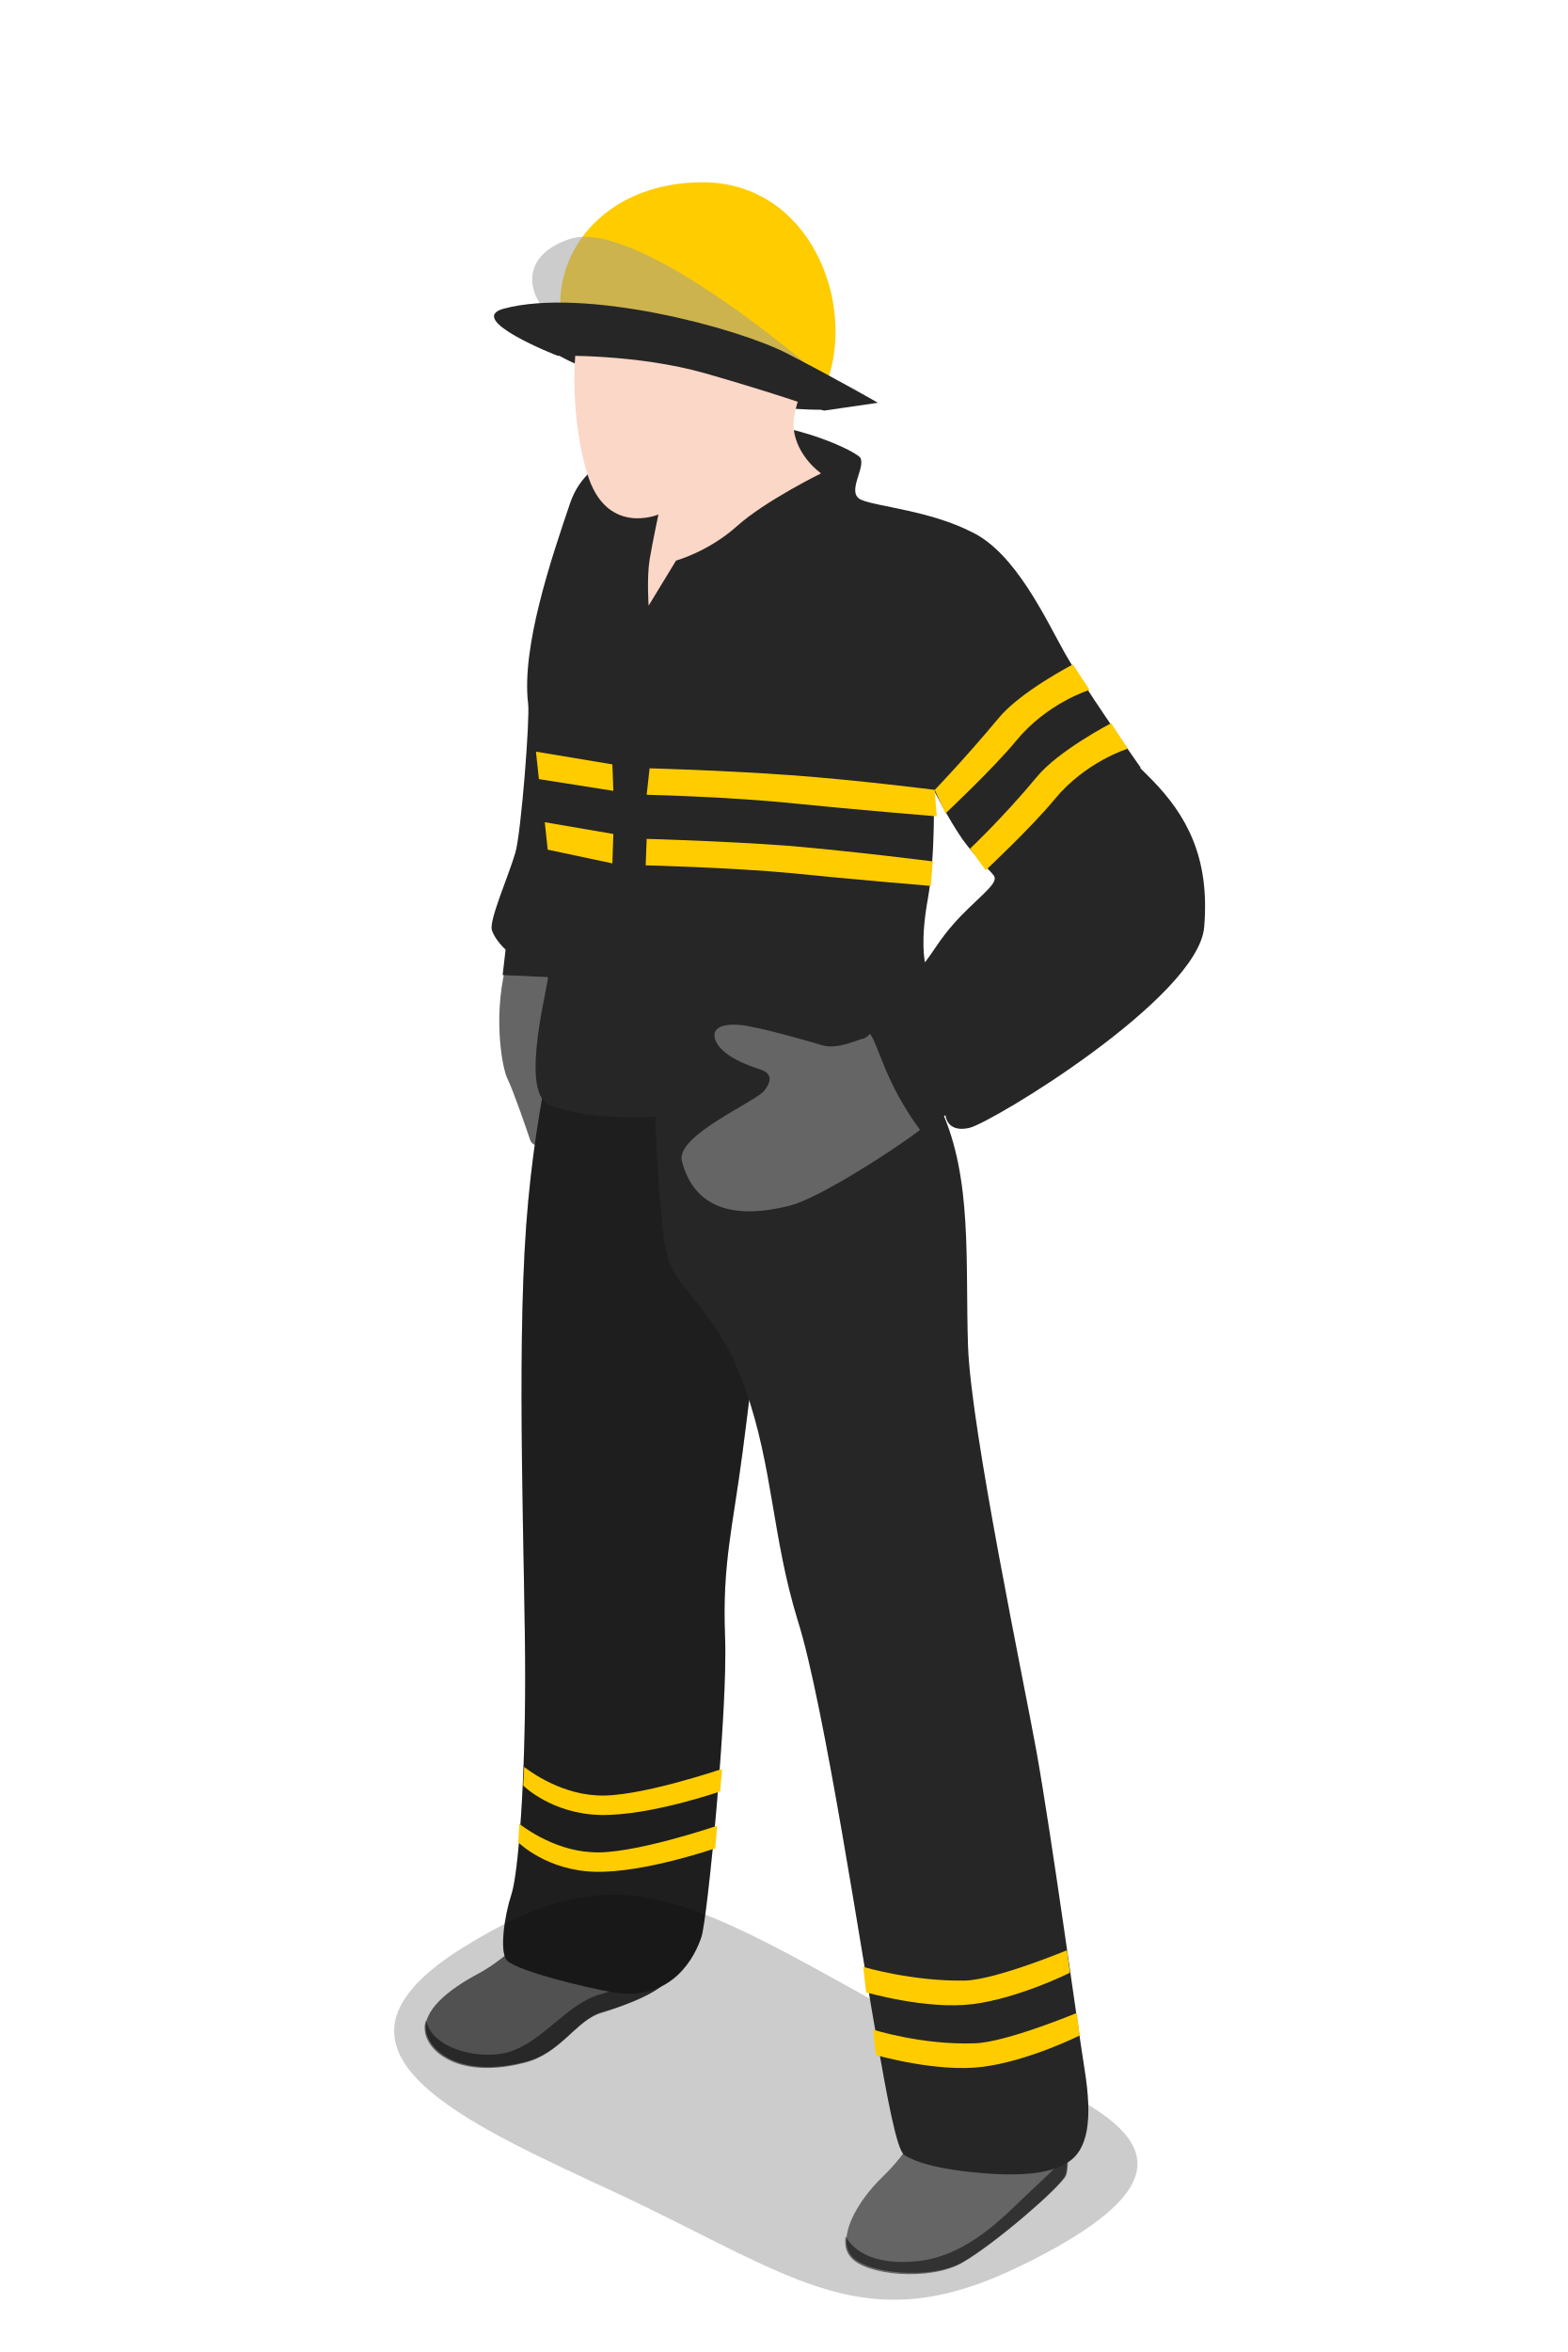
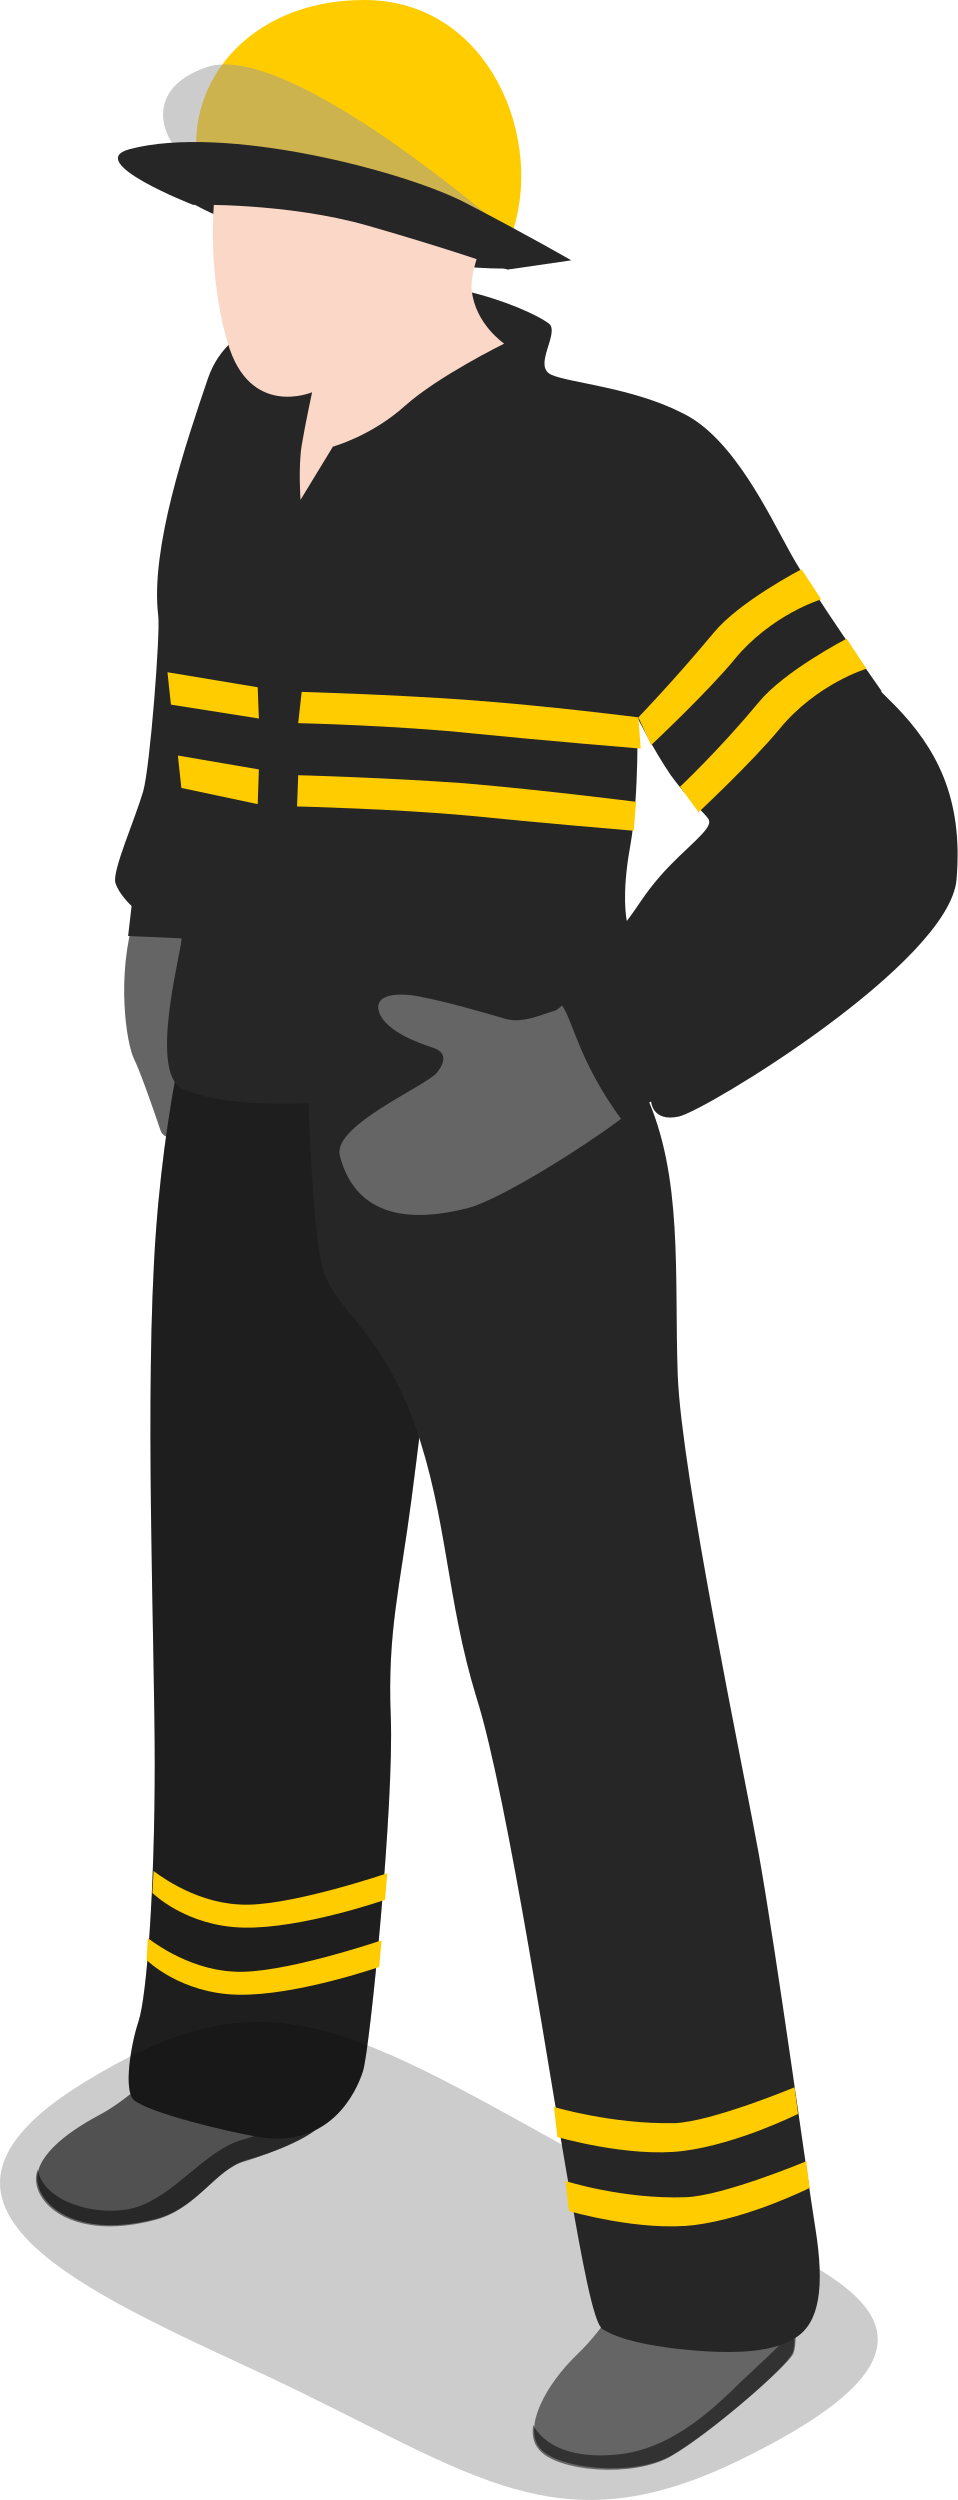
- <svg xmlns="http://www.w3.org/2000/svg" enable-background="new 0 0 160 240" viewBox="0 0 160 240">
-   <path d="m55.6 77.6c-.1 6.6-2 14.5-3.7 20s-.7 11.3-.1 12.5 2 5.3 2.3 6.2 1.8.9 2-.9c.3-1.8-.4-5.5.2-6.6.7-1.1 2.6-.1 3-2.6s-.7-6.5-.1-8.4c.5-1.9 3.2-6.3 3.1-9.3s.1-10.3.1-10.3z" fill="#656565" />
-   <path d="m56.9 194.4c-2.2 2.3-5.1 5.4-8.1 7s-5.8 3.8-5.3 6 3.9 4.6 10.1 3c3.7-.9 5.3-4.4 7.9-5.1s6.5-2.3 6.8-3.6.3-5.2.3-5.2z" fill="#656565" />
-   <path d="m68.2 201.7c.1-.4.1-.9.2-1.5-1.3 1.1-4.3 2.5-7.1 3.3-3.4.9-5.8 4.8-9.4 5.9-3.2.9-8-.5-8.4-3.3-.2.5-.2.9-.1 1.4.5 2.2 3.9 4.6 10.1 3 3.7-.9 5.3-4.4 7.9-5.1 2.5-.8 6.5-2.3 6.8-3.7z" opacity=".5" />
-   <path d="m57.7 101.8s-3 9.5-4 23.3-.1 35.1-.1 46-.7 20.1-1.4 22.2-1.3 6-.4 6.8c1.3 1.1 7.9 2.7 10.8 3.2 6.1 1 8.4-3.8 9-5.7s2.7-23.2 2.4-30.6.8-11.2 1.8-18.9c.9-6.8 3.3-27.2 3.3-27.2l.3-13.9z" fill="#262626" />
-   <path d="m57.7 101.8s-3 9.5-4 23.3-.1 35.1-.1 46-.7 20.1-1.4 22.2-1.3 6-.4 6.8c1.3 1.1 7.9 2.7 10.8 3.2 6.1 1 8.4-3.8 9-5.7s2.7-23.2 2.4-30.6.8-11.2 1.8-18.9c.9-6.8 3.3-27.2 3.3-27.2l.3-13.9z" opacity=".2" />
-   <path d="m53.5 180.3s3.3 2.7 7.4 2.9c4 .3 12.8-2.7 12.8-2.7l-.2 2.3s-7.2 2.5-12.2 2.4-7.9-3-7.9-3z" fill="#fc0" />
-   <path d="m53 186.1s3.3 2.7 7.4 2.9c4 .3 12.8-2.7 12.8-2.7l-.2 2.3s-7.2 2.5-12.2 2.4-7.9-3-7.9-3z" fill="#fc0" />
-   <path d="m56.9 36.2s5.1 3.1 14.8 4.5c9.6 1.3 12.4 1.1 12.4 1.1s-5.5-5.6-13.1-6.8-14.1 1.2-14.1 1.2z" fill="#262626" />
-   <path d="m104.4 231.1c26.9-13.2 1-17.9-14.1-26.3-20.8-11.6-27.5-15.7-43-6.1-17.1 10.6.2 17.9 16.1 25.3 18 8.5 25 15 41 7.1z" opacity=".2" />
-   <path d="m95.4 214c-1 2.5-2.7 5.6-5.3 8.1-2.7 2.6-4.7 6.3-3.2 8.1s8.1 2.5 11.4.6 10-7.7 10.5-8.8c.5-1.2-.1-6.2-.1-6.2z" fill="#656565" />
-   <path d="m108.7 222c.2-.4.2-1.2.2-2.2-1.1 1.5-3.6 3.6-5.4 5.4-2.2 2.1-5.5 5-9.6 5.5-3.2.4-6.3-.2-7.6-2.5-.1.8 0 1.5.5 2.1 1.5 1.9 8.1 2.5 11.4.6s10-7.7 10.5-8.9z" opacity=".5" />
-   <path d="m66.7 105c-.1 1.4.3 20 1.5 23.5s5.1 5.3 7.9 13.3 2.7 15 5.3 23.5c2.7 8.4 6.7 35.2 8.1 42.8 1 5.6 2 11.3 2.8 11.8 1.6 1 4.1 1.4 6.4 1.7 4.6.5 8.1.4 10.2-.9 2.2-1.3 2.6-4.5 1.8-9.5s-3.3-23.4-4.9-32.4c-1.3-7.2-6.7-32.9-7-41.4s.5-17.2-2.8-24.3-6.4-9.4-6.4-9.4z" fill="#262626" />
-   <path d="m88.1 200.7.3 2.6s6.2 1.8 10.9 1.2 9.9-3.2 9.9-3.2l-.3-2.3s-7.2 3-10.4 3.1c-5.4.1-10.4-1.4-10.4-1.4z" fill="#fc0" />
-   <path d="m89.1 207.1.3 2.6s6.2 1.8 10.9 1.2 9.9-3.2 9.9-3.2l-.3-2.3s-7.2 3-10.4 3.1c-5.4.2-10.4-1.4-10.4-1.4z" fill="#fc0" />
-   <path d="m117.6 79.6c-.4-.4-.8-.8-1.2-1.2 0 0 0 0 0-.1-.7-1-5.9-8.4-7.8-11.8s-5-10.1-9.4-12.2c-4.3-2.2-9.7-2.6-11.3-3.3s.5-3.3-.1-4.3c-.7-.9-10.1-5.2-16.7-2.9-4.6 1.6-11 2-12.9 7.5-1.9 5.6-5 14.7-4.3 20.5.2 1.4-.7 13.1-1.3 15.2-.7 2.4-2.7 6.9-2.4 7.9s1.4 2 1.4 2l-.3 2.6s2.6.1 4.6.2c.3 0-3 11.6.1 13 6.1 2.7 20.1.5 27.1-.4 6.5-.9 7.5-7.3 7.5-7.3l-2.4 2s2 3 3.1 4.9c1 1.9 1.7 3.7 1.7 3.7l3.5-1.8s.1 1.8 2.4 1.3 23.4-13.3 24-20.5c.6-7.1-1.8-11.4-5.3-15zm-20.3 14.7c-1.4 1.6-1.9 2.6-2.9 3.9 0-.1-.5-2.1.3-6.5.8-4.5.6-11.1.6-11.1s1.4 2.8 2.9 5c1.5 2.1 3.3 3.6 3.3 3.9.3.8-2.1 2.4-4.2 4.8z" fill="#262626" />
-   <path d="m66.2 61.8 2.8-4.6s3.3-.9 6.2-3.5 8.6-5.4 8.6-5.4-2.5-1.7-2.8-4.6 3.1-7.1 1.8-13.9c-1.2-6.7-7.1-11.5-16.4-7.4s-8.5 19.2-6.5 25.8c1.9 6.6 7.3 4.3 7.3 4.3s-.6 2.8-.9 4.6c-.3 1.9-.1 4.7-.1 4.7z" fill="#fbd7c7" />
-   <g fill="#fc0">
-     <path d="m95.4 80.6 1.1 2.4s4.9-4.6 7.2-7.4c3.2-3.9 7.5-5.2 7.5-5.2l-1.7-2.6s-5.4 2.8-7.6 5.5c-3.5 4.2-6.5 7.3-6.5 7.3z" />
-     <path d="m99 86.6 1.6 2.2s4.7-4.4 7-7.2c3.2-3.9 7.5-5.2 7.5-5.2l-1.7-2.6s-5.4 2.8-7.6 5.5c-3.4 4.1-6.8 7.3-6.8 7.3z" />
-     <path d="m95.4 80.6.2 2.7s-8.5-.7-14.4-1.3c-6.6-.7-15.2-.9-15.2-.9l.3-2.7s7.5.2 14.4.7 14.7 1.5 14.7 1.5z" />
-     <path d="m95.2 87.9-.2 2.5s-8.4-.7-14.2-1.3c-6.5-.6-14.9-.8-14.9-.8l.1-2.7s7.5.2 14.4.7c7 .6 14.8 1.6 14.8 1.6z" />
-     <path d="m54.7 76.7.3 2.8 7.6 1.2-.1-2.7z" />
-     <path d="m55.6 83.9.3 2.8 6.6 1.4.1-3z" />
+ <svg xmlns="http://www.w3.org/2000/svg" enable-background="new 0 0 160 240" viewBox="0 0 8.276 21.607" version="1.1" id="svg56" width="6.897" height="18.006">
+   <defs id="defs60" />
+   <g id="g91" transform="matrix(0.1,0,0,0.1,-4.02282,-1.86)">
+     <path style="fill:#656565" id="path2" d="m 55.6,77.6 c -0.1,6.6 -2,14.5 -3.7,20 -1.7,5.5 -0.7,11.3 -0.1,12.5 0.6,1.2 2,5.3 2.3,6.2 0.3,0.9 1.8,0.9 2,-0.9 0.3,-1.8 -0.4,-5.5 0.2,-6.6 0.7,-1.1 2.6,-0.1 3,-2.6 0.4,-2.5 -0.7,-6.5 -0.1,-8.4 0.5,-1.9 3.2,-6.3 3.1,-9.3 -0.1,-3 0.1,-10.3 0.1,-10.3 z" />
+     <path style="fill:#656565" id="path4" d="m 56.9,194.4 c -2.2,2.3 -5.1,5.4 -8.1,7 -3,1.6 -5.8,3.8 -5.3,6 0.5,2.2 3.9,4.6 10.1,3 3.7,-0.9 5.3,-4.4 7.9,-5.1 2.6,-0.7 6.5,-2.3 6.8,-3.6 0.3,-1.3 0.3,-5.2 0.3,-5.2 z" />
+     <path style="opacity:0.5" id="path6" d="m 68.2,201.7 c 0.1,-0.4 0.1,-0.9 0.2,-1.5 -1.3,1.1 -4.3,2.5 -7.1,3.3 -3.4,0.9 -5.8,4.8 -9.4,5.9 -3.2,0.9 -8,-0.5 -8.4,-3.3 -0.2,0.5 -0.2,0.9 -0.1,1.4 0.5,2.2 3.9,4.6 10.1,3 3.7,-0.9 5.3,-4.4 7.9,-5.1 2.5,-0.8 6.5,-2.3 6.8,-3.7 z" />
+     <path style="fill:#262626" id="path8" d="m 57.7,101.8 c 0,0 -3,9.5 -4,23.3 -1,13.8 -0.1,35.1 -0.1,46 0,10.9 -0.7,20.1 -1.4,22.2 -0.7,2.1 -1.3,6 -0.4,6.8 1.3,1.1 7.9,2.7 10.8,3.2 6.1,1 8.4,-3.8 9,-5.7 0.6,-1.9 2.7,-23.2 2.4,-30.6 -0.3,-7.4 0.8,-11.2 1.8,-18.9 0.9,-6.8 3.3,-27.2 3.3,-27.2 L 79.4,107 Z" />
+     <path style="opacity:0.2" id="path10" d="m 57.7,101.8 c 0,0 -3,9.5 -4,23.3 -1,13.8 -0.1,35.1 -0.1,46 0,10.9 -0.7,20.1 -1.4,22.2 -0.7,2.1 -1.3,6 -0.4,6.8 1.3,1.1 7.9,2.7 10.8,3.2 6.1,1 8.4,-3.8 9,-5.7 0.6,-1.9 2.7,-23.2 2.4,-30.6 -0.3,-7.4 0.8,-11.2 1.8,-18.9 0.9,-6.8 3.3,-27.2 3.3,-27.2 L 79.4,107 Z" />
+     <path style="fill:#ffcc00" id="path12" d="m 53.5,180.3 c 0,0 3.3,2.7 7.4,2.9 4,0.3 12.8,-2.7 12.8,-2.7 l -0.2,2.3 c 0,0 -7.2,2.5 -12.2,2.4 -5,-0.1 -7.9,-3 -7.9,-3 z" />
+     <path style="fill:#ffcc00" id="path14" d="m 53,186.1 c 0,0 3.3,2.7 7.4,2.9 4,0.3 12.8,-2.7 12.8,-2.7 l -0.2,2.3 c 0,0 -7.2,2.5 -12.2,2.4 -5,-0.1 -7.9,-3 -7.9,-3 z" />
+     <path style="fill:#262626" id="path16" d="m 56.9,36.2 c 0,0 5.1,3.1 14.8,4.5 9.6,1.3 12.4,1.1 12.4,1.1 0,0 -5.5,-5.6 -13.1,-6.8 -7.6,-1.2 -14.1,1.2 -14.1,1.2 z" />
+     <path style="opacity:0.2" id="path18" d="m 104.4,231.1 c 26.9,-13.2 1,-17.9 -14.1,-26.3 -20.8,-11.6 -27.5,-15.7 -43,-6.1 -17.1,10.6 0.2,17.9 16.1,25.3 18,8.5 25,15 41,7.1 z" />
+     <path style="fill:#656565" id="path20" d="m 95.4,214 c -1,2.5 -2.7,5.6 -5.3,8.1 -2.7,2.6 -4.7,6.3 -3.2,8.1 1.5,1.8 8.1,2.5 11.4,0.6 3.3,-1.9 10,-7.7 10.5,-8.8 0.5,-1.2 -0.1,-6.2 -0.1,-6.2 z" />
+     <path style="opacity:0.5" id="path22" d="m 108.7,222 c 0.2,-0.4 0.2,-1.2 0.2,-2.2 -1.1,1.5 -3.6,3.6 -5.4,5.4 -2.2,2.1 -5.5,5 -9.6,5.5 -3.2,0.4 -6.3,-0.2 -7.6,-2.5 -0.1,0.8 0,1.5 0.5,2.1 1.5,1.9 8.1,2.5 11.4,0.6 3.3,-1.9 10,-7.7 10.5,-8.9 z" />
+     <path style="fill:#262626" id="path24" d="m 66.7,105 c -0.1,1.4 0.3,20 1.5,23.5 1.2,3.5 5.1,5.3 7.9,13.3 2.8,8 2.7,15 5.3,23.5 2.7,8.4 6.7,35.2 8.1,42.8 1,5.6 2,11.3 2.8,11.8 1.6,1 4.1,1.4 6.4,1.7 4.6,0.5 8.1,0.4 10.2,-0.9 2.2,-1.3 2.6,-4.5 1.8,-9.5 -0.8,-5 -3.3,-23.4 -4.9,-32.4 -1.3,-7.2 -6.7,-32.9 -7,-41.4 -0.3,-8.5 0.5,-17.2 -2.8,-24.3 -3.3,-7.1 -6.4,-9.4 -6.4,-9.4 z" />
+     <path style="fill:#ffcc00" id="path26" d="m 88.1,200.7 0.3,2.6 c 0,0 6.2,1.8 10.9,1.2 4.7,-0.6 9.9,-3.2 9.9,-3.2 l -0.3,-2.3 c 0,0 -7.2,3 -10.4,3.1 -5.4,0.1 -10.4,-1.4 -10.4,-1.4 z" />
+     <path style="fill:#ffcc00" id="path28" d="m 89.1,207.1 0.3,2.6 c 0,0 6.2,1.8 10.9,1.2 4.7,-0.6 9.9,-3.2 9.9,-3.2 l -0.3,-2.3 c 0,0 -7.2,3 -10.4,3.1 -5.4,0.2 -10.4,-1.4 -10.4,-1.4 z" />
+     <path style="fill:#262626" id="path30" d="m 117.6,79.6 c -0.4,-0.4 -0.8,-0.8 -1.2,-1.2 0,0 0,0 0,-0.1 -0.7,-1 -5.9,-8.4 -7.8,-11.8 -1.9,-3.4 -5,-10.1 -9.4,-12.2 -4.3,-2.2 -9.7,-2.6 -11.3,-3.3 -1.6,-0.7 0.5,-3.3 -0.1,-4.3 -0.7,-0.9 -10.1,-5.2 -16.7,-2.9 -4.6,1.6 -11,2 -12.9,7.5 -1.9,5.6 -5,14.7 -4.3,20.5 0.2,1.4 -0.7,13.1 -1.3,15.2 -0.7,2.4 -2.7,6.9 -2.4,7.9 0.3,1 1.4,2 1.4,2 l -0.3,2.6 c 0,0 2.6,0.1 4.6,0.2 0.3,0 -3,11.6 0.1,13 6.1,2.7 20.1,0.5 27.1,-0.4 6.5,-0.9 7.5,-7.3 7.5,-7.3 l -2.4,2 c 0,0 2,3 3.1,4.9 1,1.9 1.7,3.7 1.7,3.7 l 3.5,-1.8 c 0,0 0.1,1.8 2.4,1.3 2.3,-0.5 23.4,-13.3 24,-20.5 0.6,-7.1 -1.8,-11.4 -5.3,-15 z M 97.3,94.3 c -1.4,1.6 -1.9,2.6 -2.9,3.9 0,-0.1 -0.5,-2.1 0.3,-6.5 0.8,-4.5 0.6,-11.1 0.6,-11.1 0,0 1.4,2.8 2.9,5 1.5,2.1 3.3,3.6 3.3,3.9 0.3,0.8 -2.1,2.4 -4.2,4.8 z" />
+     <path style="fill:#fbd7c7" id="path32" d="M 66.2,61.8 69,57.2 c 0,0 3.3,-0.9 6.2,-3.5 2.9,-2.6 8.6,-5.4 8.6,-5.4 0,0 -2.5,-1.7 -2.8,-4.6 -0.3,-2.9 3.1,-7.1 1.8,-13.9 -1.2,-6.7 -7.1,-11.5 -16.4,-7.4 -9.3,4.1 -8.5,19.2 -6.5,25.8 1.9,6.6 7.3,4.3 7.3,4.3 0,0 -0.6,2.8 -0.9,4.6 -0.3,1.9 -0.1,4.7 -0.1,4.7 z" />
+     <g style="fill:#ffcc00" id="g46">
+       <path id="path34" d="m 95.4,80.6 1.1,2.4 c 0,0 4.9,-4.6 7.2,-7.4 3.2,-3.9 7.5,-5.2 7.5,-5.2 l -1.7,-2.6 c 0,0 -5.4,2.8 -7.6,5.5 -3.5,4.2 -6.5,7.3 -6.5,7.3 z" />
+       <path id="path36" d="m 99,86.6 1.6,2.2 c 0,0 4.7,-4.4 7,-7.2 3.2,-3.9 7.5,-5.2 7.5,-5.2 l -1.7,-2.6 c 0,0 -5.4,2.8 -7.6,5.5 -3.4,4.1 -6.8,7.3 -6.8,7.3 z" />
+       <path id="path38" d="m 95.4,80.6 0.2,2.7 c 0,0 -8.5,-0.7 -14.4,-1.3 C 74.6,81.3 66,81.1 66,81.1 l 0.3,-2.7 c 0,0 7.5,0.2 14.4,0.7 6.9,0.5 14.7,1.5 14.7,1.5 z" />
+       <path id="path40" d="M 95.2,87.9 95,90.4 c 0,0 -8.4,-0.7 -14.2,-1.3 C 74.3,88.5 65.9,88.3 65.9,88.3 L 66,85.6 c 0,0 7.5,0.2 14.4,0.7 7,0.6 14.8,1.6 14.8,1.6 z" />
+       <path id="path42" d="M 54.7,76.7 55,79.5 62.6,80.7 62.5,78 Z" />
+       <path id="path44" d="m 55.6,83.9 0.3,2.8 6.6,1.4 0.1,-3 z" />
+     </g>
+     <path style="fill:#656565" id="path48" d="m 88.8,105.5 c -0.3,0.3 -0.6,0.5 -0.8,0.5 -2,0.7 -3,1 -4.3,0.6 -1.3,-0.4 -5.2,-1.5 -6.9,-1.8 -1.6,-0.4 -4.4,-0.5 -3.8,1.3 0.6,1.7 3.6,2.7 4.5,3 1,0.3 1.5,0.9 0.5,2.2 -1,1.2 -9.1,4.6 -8.4,7.2 1.1,4.2 4.5,6.2 11.1,4.5 2.7,-0.7 9.9,-5.2 13.2,-7.7 -3.6,-4.9 -4.2,-8.6 -5.1,-9.8 z" />
+     <path style="fill:#ffcc00" id="path50" d="m 57.5,33.8 c 0.6,2.3 9.2,1.2 16.2,3.1 8.2,2.2 10,4 10.7,2.1 3,-8.2 -1.8,-20.4 -12.7,-20.4 -10.1,0 -16,7.5 -14.2,15.2 z" />
+     <path style="opacity:0.5;fill:#999999" id="path52" d="m 84.4,38.9 c 0,0 -19.2,-16.9 -26.3,-14.5 -7.1,2.4 -2.5,9 0.1,8.4 5.1,-1.3 26.2,6.1 26.2,6.1 z" />
+     <path style="fill:#262626" id="path54" d="m 51.4,31.5 c 8.2,-2.2 23.8,1.9 29,4.6 5.4,2.8 9.2,5 9.2,5 l -5.5,0.8 c 0,0 -5.1,-1.8 -12.1,-3.8 -7,-2 -15.1,-1.8 -15.1,-1.8 0,0 -9.5,-3.7 -5.5,-4.8 z" />
  </g>
-   <path d="m88.8 105.5c-.3.3-.6.5-.8.5-2 .7-3 1-4.3.6s-5.2-1.5-6.9-1.8c-1.6-.4-4.4-.5-3.8 1.3.6 1.7 3.6 2.7 4.5 3 1 .3 1.5.9.5 2.2-1 1.2-9.1 4.6-8.4 7.2 1.1 4.2 4.5 6.2 11.1 4.5 2.7-.7 9.9-5.2 13.2-7.7-3.6-4.9-4.2-8.6-5.1-9.8z" fill="#656565" />
-   <path d="m57.5 33.8c.6 2.3 9.2 1.2 16.2 3.1 8.2 2.2 10 4 10.7 2.1 3-8.2-1.8-20.4-12.7-20.4-10.1 0-16 7.5-14.2 15.2z" fill="#fc0" />
-   <path d="m84.4 38.9s-19.2-16.9-26.3-14.5-2.5 9 .1 8.4c5.1-1.3 26.2 6.1 26.2 6.1z" fill="#999" opacity=".5" />
-   <path d="m51.4 31.5c8.2-2.2 23.8 1.9 29 4.6 5.4 2.8 9.2 5 9.2 5l-5.5.8s-5.1-1.8-12.1-3.8-15.1-1.8-15.1-1.8-9.5-3.7-5.5-4.8z" fill="#262626" />
</svg>
